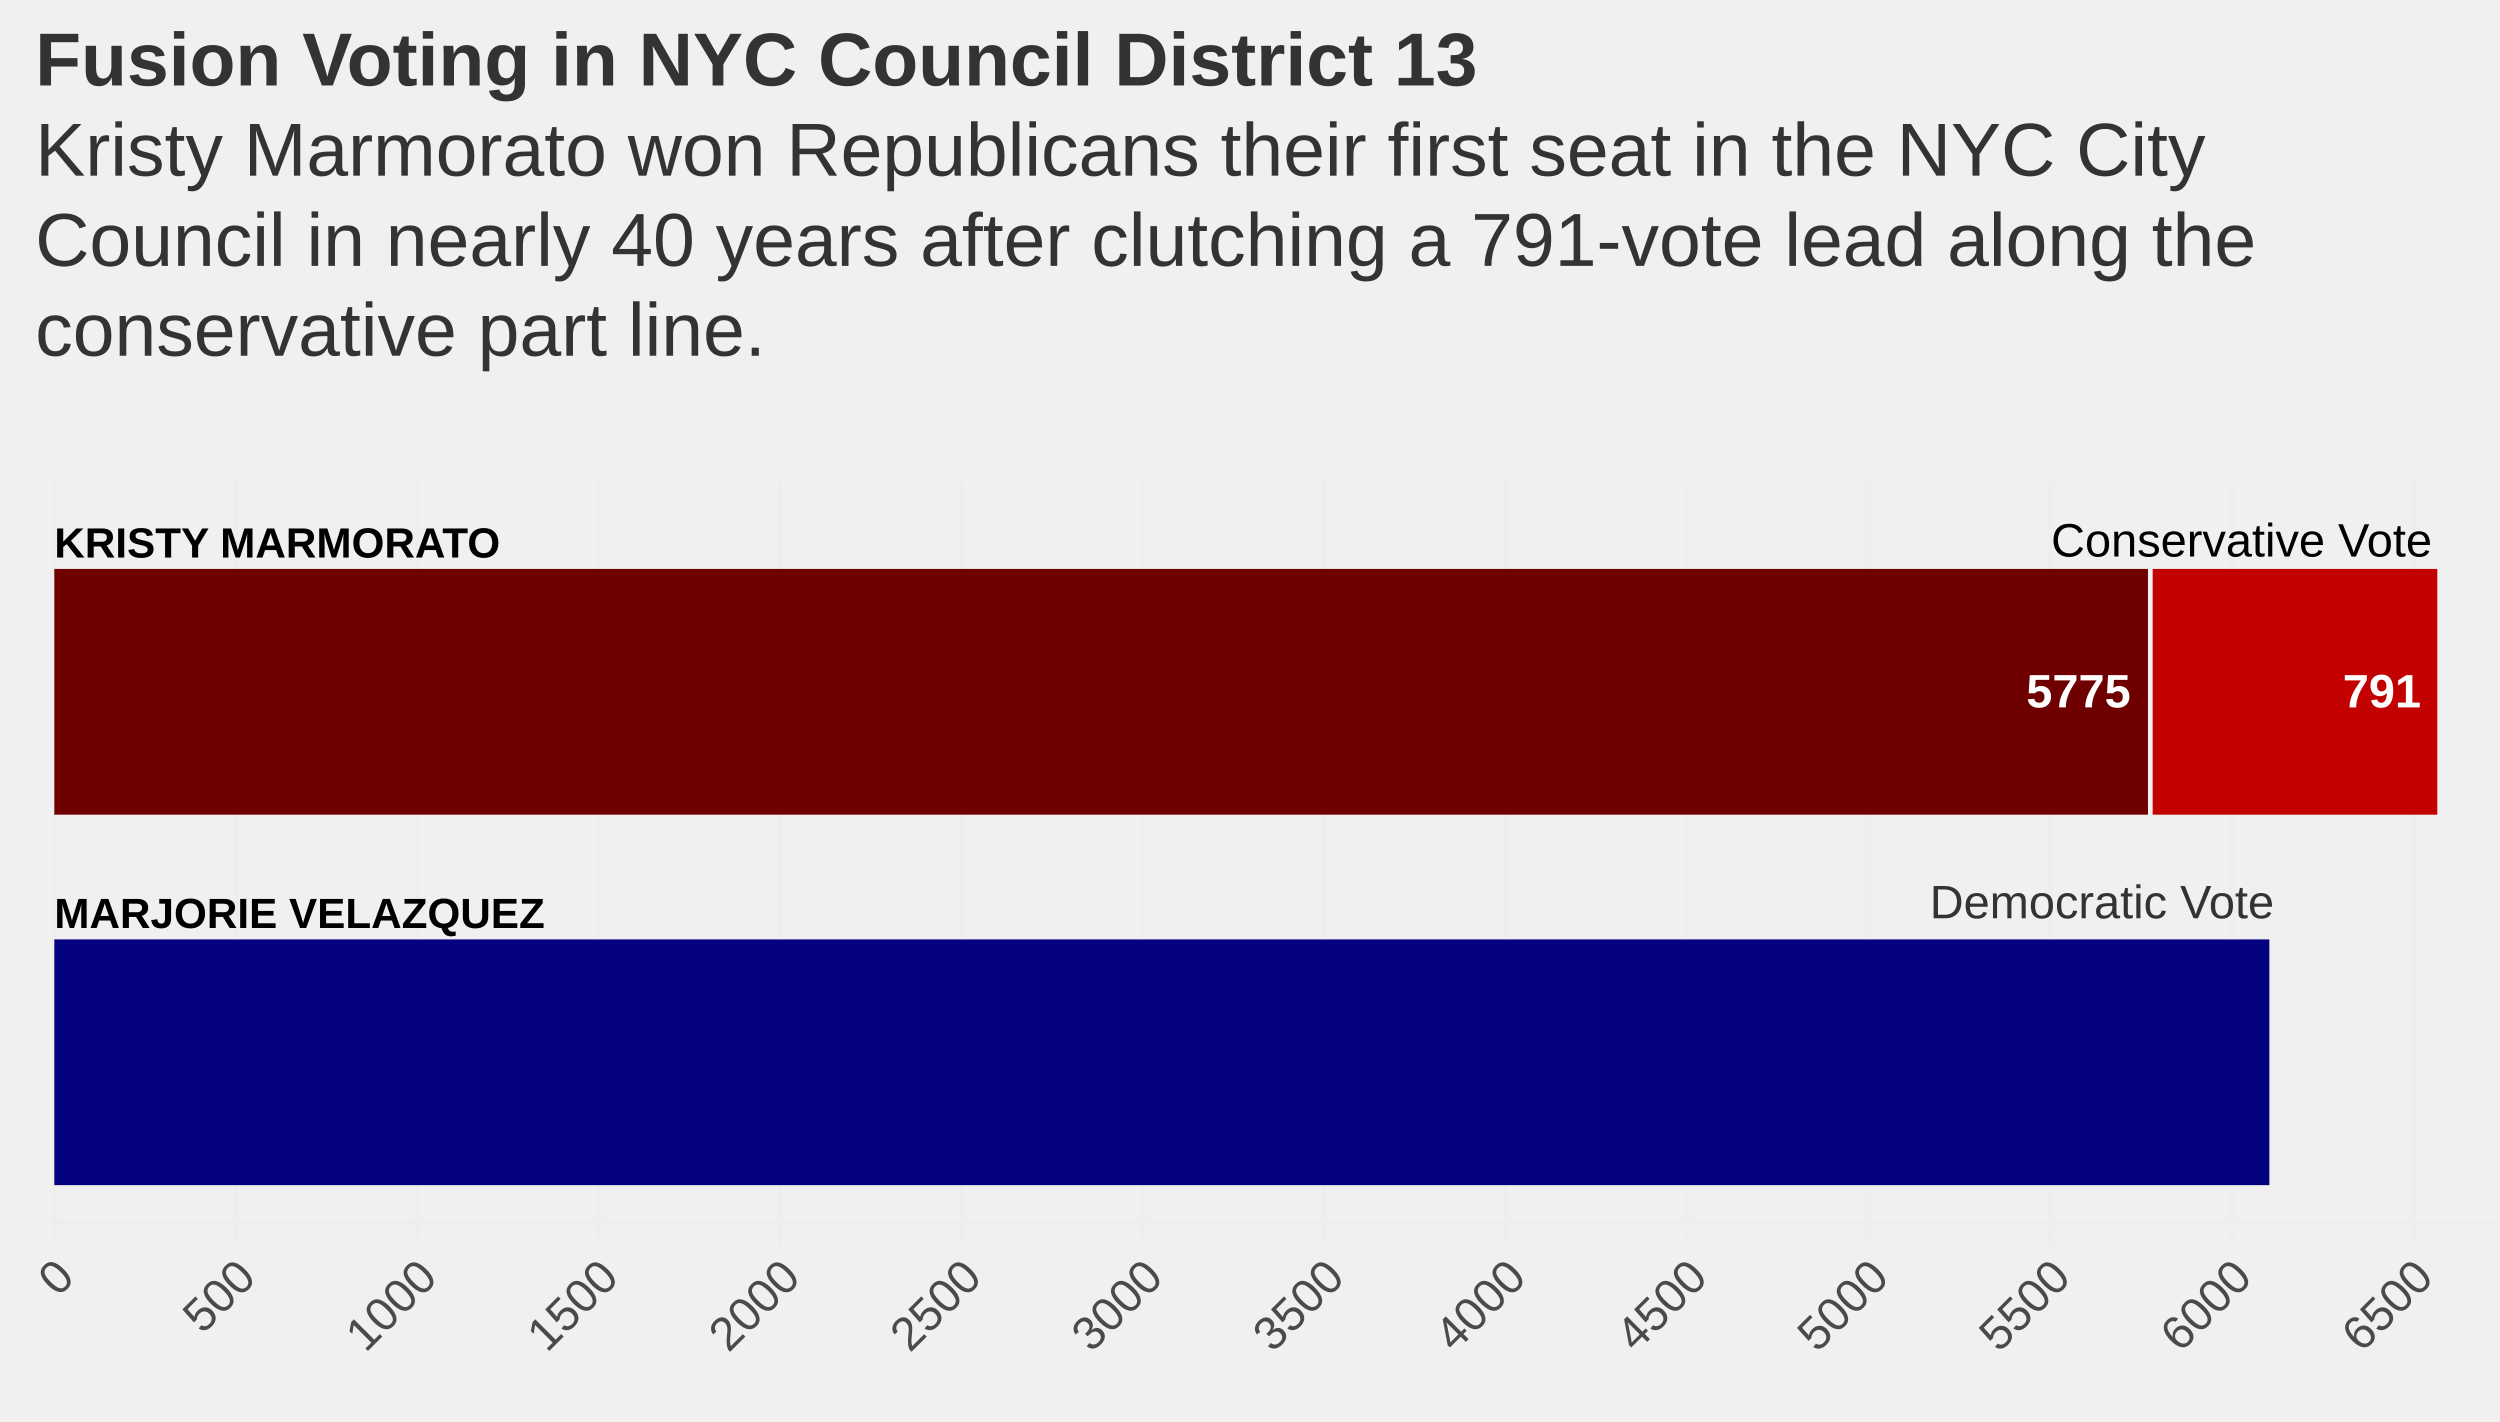
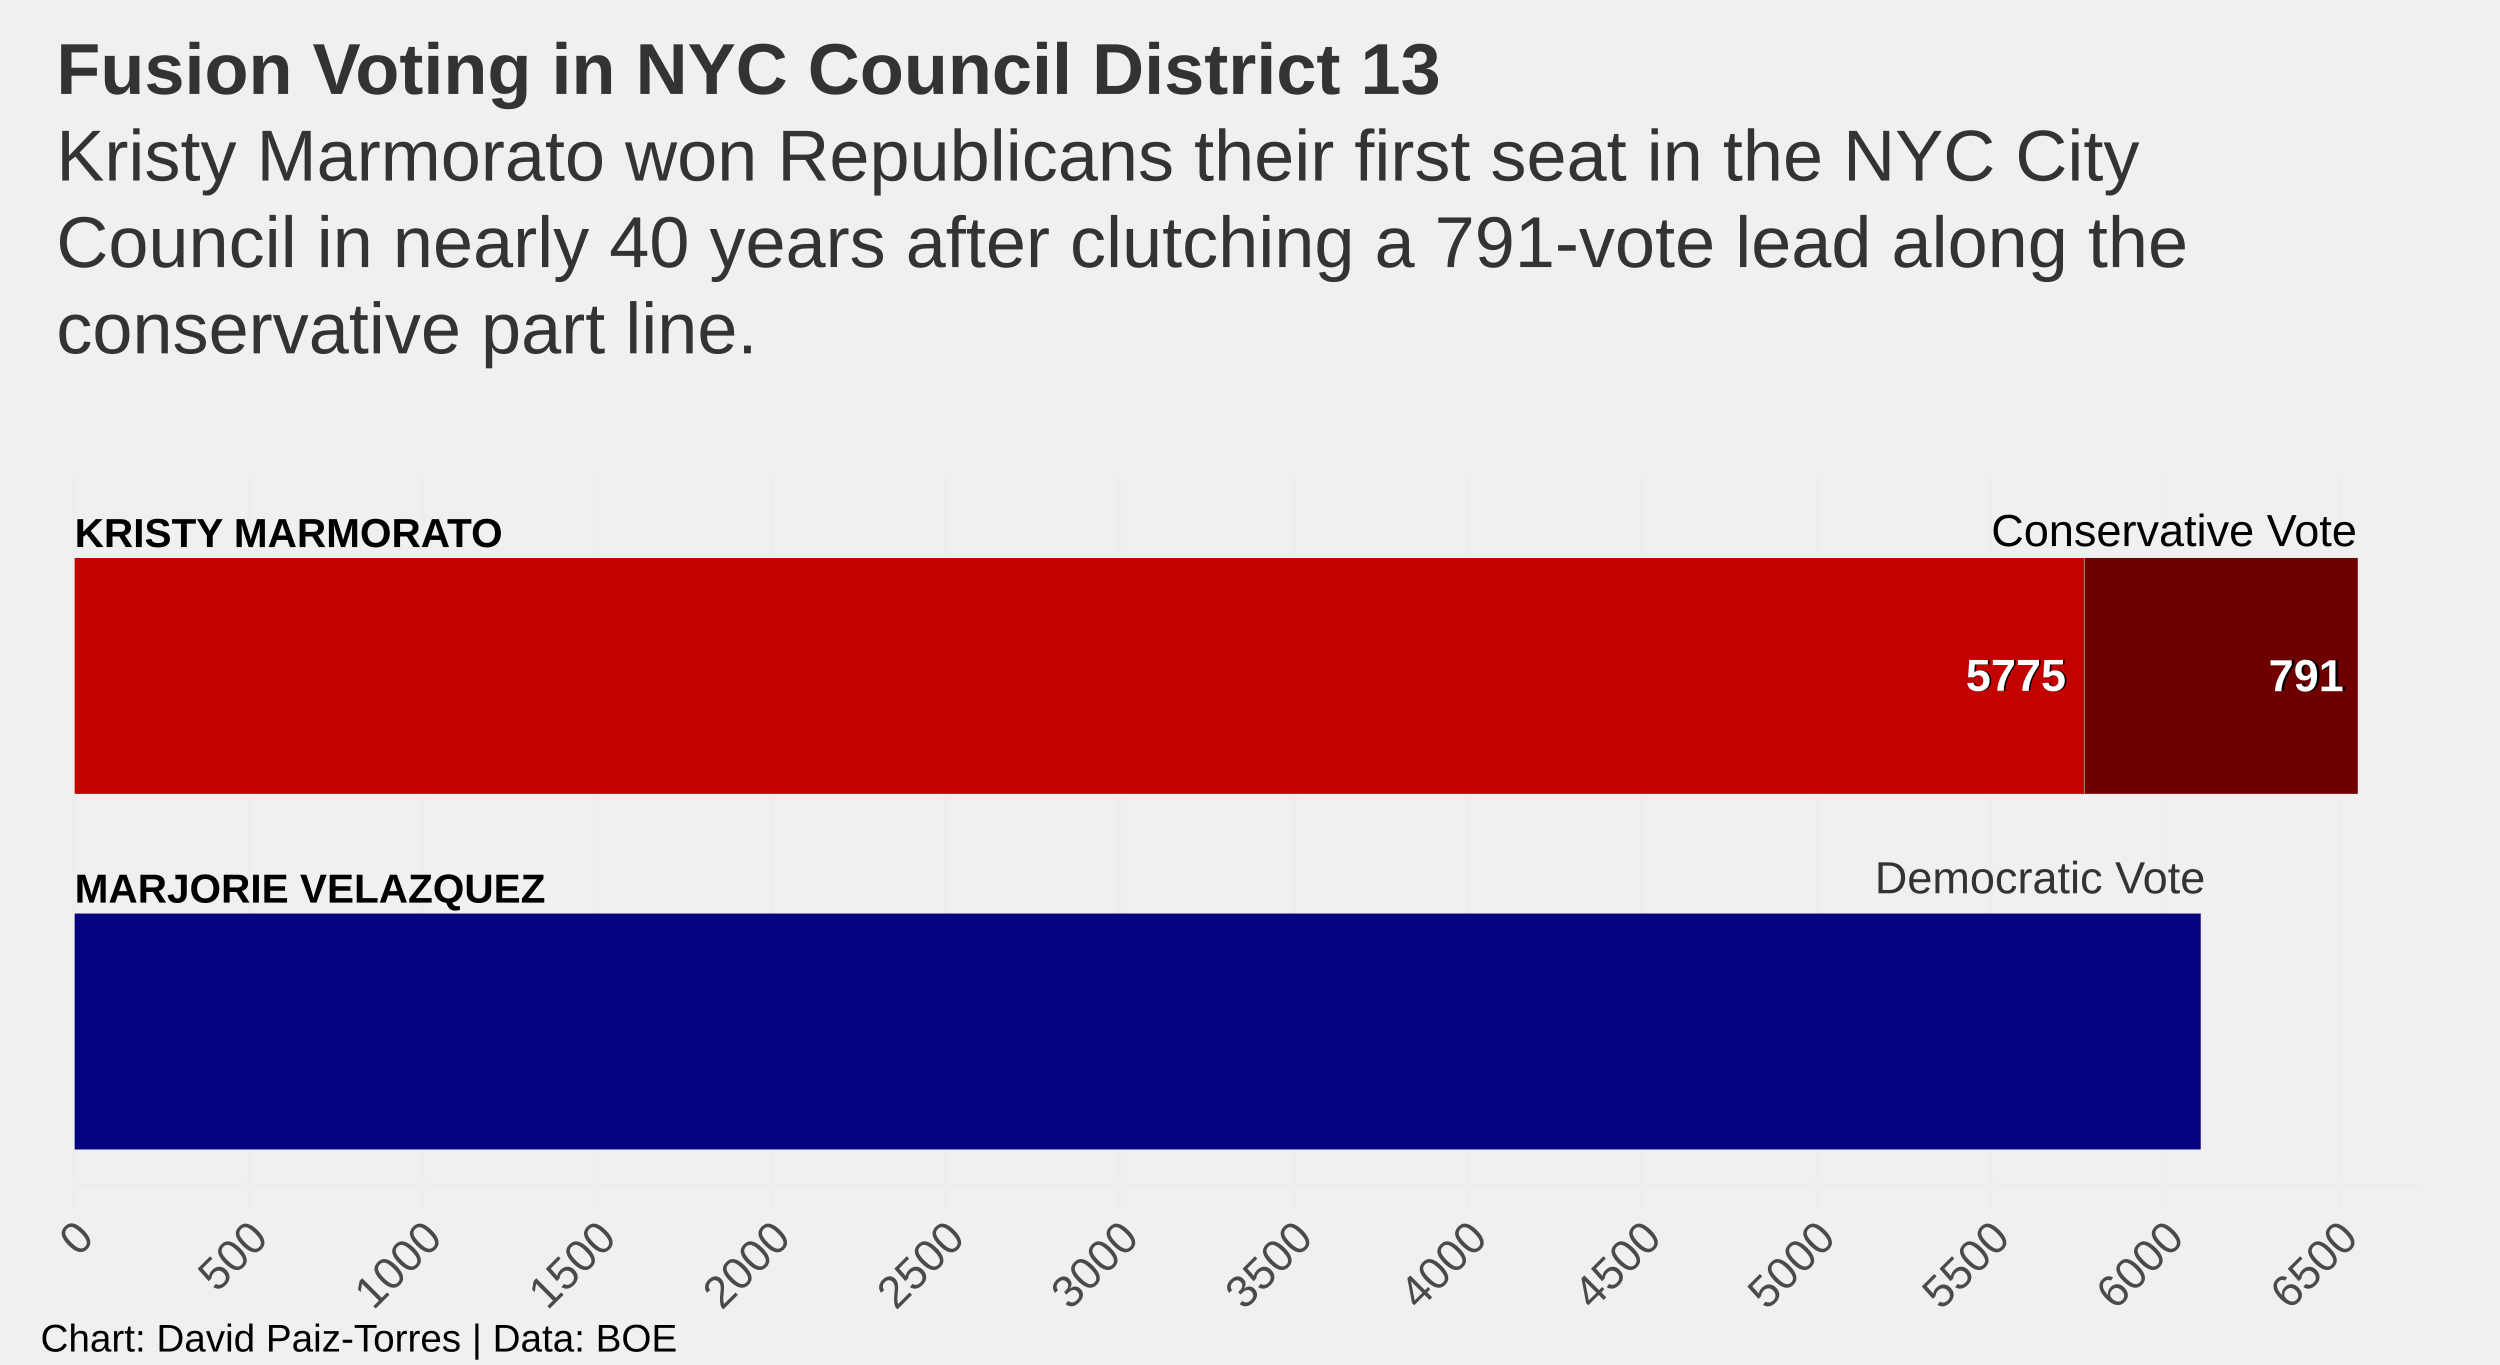
- <svg xmlns="http://www.w3.org/2000/svg" id="fl-layout-svg-screenshot-container" version="1.1" viewBox="0 0 745.7 424">
+ <svg xmlns="http://www.w3.org/2000/svg" id="fl-legend-discrete-color-0-svg-screenshot-container" version="1.1" viewBox="0 0 776.9 423.9">
  <defs>
    <style>
-       .cls-1, .cls-2, .cls-3, .cls-4, .cls-5, .cls-6, .cls-7 {
+       .cls-1, .cls-2, .cls-3, .cls-4, .cls-5, .cls-6 {
        fill: none;
      }

-       .cls-1, .cls-7 {
+       .cls-1, .cls-6 {
        stroke: #eee;
        stroke-width: 1.5px;
      }

      .cls-2 {
        stroke: #c30101;
      }

-       .cls-2, .cls-8, .cls-9, .cls-5, .cls-10, .cls-11, .cls-12, .cls-6, .cls-13, .cls-14, .cls-15 {
+       .cls-2, .cls-7, .cls-8, .cls-4, .cls-9, .cls-10, .cls-11, .cls-5, .cls-12, .cls-13, .cls-14, .cls-15, .cls-16 {
        isolation: isolate;
      }

-       .cls-2, .cls-8, .cls-9, .cls-5, .cls-10, .cls-6, .cls-13 {
+       .cls-2, .cls-7, .cls-8, .cls-4, .cls-9, .cls-5, .cls-14 {
        font-family: Arial-BoldMT, Arial;
        font-weight: 700;
      }

-       .cls-2, .cls-8, .cls-5, .cls-10, .cls-12, .cls-6, .cls-15, .cls-16 {
+       .cls-2, .cls-7, .cls-4, .cls-9, .cls-11, .cls-5, .cls-13, .cls-16 {
        font-size: 14px;
      }

-       .cls-2, .cls-5, .cls-6 {
+       .cls-2, .cls-4, .cls-5 {
        stroke-width: 4.2px;
      }

-       .cls-8 {
+       .cls-7 {
        fill: #fff;
      }

-       .cls-3 {
-         display: none;
-         stroke: red;
-       }
- 
-       .cls-9, .cls-11 {
+       .cls-8, .cls-10 {
        font-size: 22.4px;
      }

-       .cls-9, .cls-11, .cls-15 {
+       .cls-8, .cls-10, .cls-16 {
        fill: #333;
      }

      .cls-17 {
        clip-path: url(#clippath);
      }

-       .cls-4, .cls-18, .cls-19, .cls-20, .cls-21, .cls-22 {
+       .cls-3, .cls-18, .cls-19, .cls-20, .cls-21 {
        stroke-width: 0px;
      }

+       .cls-4 {
+         stroke: #04027e;
+       }
+ 
+       .cls-9, .cls-12, .cls-13, .cls-21, .cls-14 {
+         fill: #000;
+       }
+ 
+       .cls-10, .cls-11, .cls-12, .cls-13, .cls-16 {
+         font-family: ArialMT, Arial;
+       }
+ 
+       .cls-11 {
+         fill: #4a4a4a;
+       }
+ 
      .cls-5 {
-         stroke: #04027e;
-       }
- 
-       .cls-10, .cls-23, .cls-22, .cls-13, .cls-16 {
-         fill: #000;
-       }
- 
-       .cls-11, .cls-12, .cls-15, .cls-16 {
-         font-family: ArialMT, Arial;
-       }
- 
-       .cls-12 {
-         fill: #4a4a4a;
-       }
- 
-       .cls-6 {
        stroke: #6f0000;
      }

      .cls-18 {
        fill: #c30101;
      }

+       .cls-22 {
+         clip-path: url(#clippath-1);
+       }
+ 
+       .cls-23 {
+         clip-path: url(#clippath-4);
+       }
+ 
+       .cls-24 {
+         clip-path: url(#clippath-3);
+       }
+ 
+       .cls-25 {
+         clip-path: url(#clippath-2);
+       }
+ 
+       .cls-26 {
+         clip-path: url(#clippath-6);
+       }
+ 
+       .cls-27 {
+         clip-path: url(#clippath-5);
+       }
+ 
+       .cls-12 {
+         font-size: 12px;
+       }
+ 
      .cls-19 {
-         fill: #eee;
-       }
- 
-       .cls-19, .cls-22 {
+         fill: #04027e;
+       }
+ 
+       .cls-20 {
+         fill: #6f0000;
+       }
+ 
+       .cls-21 {
        fill-opacity: 0;
      }

-       .cls-24 {
-         clip-path: url(#clippath-1);
-       }
- 
-       .cls-25 {
-         clip-path: url(#clippath-4);
-       }
- 
-       .cls-26 {
-         clip-path: url(#clippath-3);
-       }
- 
-       .cls-27 {
-         clip-path: url(#clippath-2);
+       .cls-6 {
+         stroke-linecap: square;
+       }
+ 
+       .cls-14 {
+         font-size: 12.6px;
      }

      .cls-28 {
-         clip-path: url(#clippath-6);
-       }
- 
-       .cls-29 {
-         clip-path: url(#clippath-5);
-       }
- 
-       .cls-20 {
-         fill: #04027e;
-       }
- 
-       .cls-21 {
-         fill: #6f0000;
-       }
- 
-       .cls-23 {
-         font-family: MyriadPro-Regular, 'Myriad Pro';
-         font-size: 12px;
-       }
- 
-       .cls-7 {
-         stroke-linecap: square;
-       }
- 
-       .cls-13 {
-         font-size: 12.6px;
-       }
- 
-       .cls-30 {
        opacity: 0;
      }
    </style>
    <clipPath id="clippath">
-       <rect class="cls-4" x="14.7" y="142" width="760.8" height="224.1" />
+       <rect class="cls-3" x="21.7" y="145.7" width="760.8" height="224.1" />
    </clipPath>
    <clipPath id="clippath-1">
-       <rect class="cls-4" x="16.2" y="143.5" width="757.8" height="221.1" />
+       <rect class="cls-3" x="23.2" y="147.2" width="757.8" height="221.1" />
    </clipPath>
    <clipPath id="clippath-2">
-       <rect class="cls-4" x="16.2" y="143.5" width="757.8" height="221.1" />
+       <rect class="cls-3" x="23.2" y="147.2" width="757.8" height="221.1" />
    </clipPath>
    <clipPath id="clippath-3">
-       <rect class="cls-4" x="16.2" y="143.5" width="757.8" height="221.1" />
+       <rect class="cls-3" x="23.2" y="147.2" width="757.8" height="221.1" />
    </clipPath>
    <clipPath id="clippath-4">
-       <polyline class="cls-4" points="16.2 364.6 16.2 143.5 774 143.5 774 364.6" />
+       <polyline class="cls-3" points="23.2 368.3 23.2 147.2 781 147.2 781 368.3" />
    </clipPath>
    <clipPath id="clippath-5">
-       <polyline class="cls-4" points="16.2 364.6 16.2 143.5 774 143.5" />
+       <polyline class="cls-3" points="23.2 368.3 23.2 147.2 781 147.2" />
    </clipPath>
    <clipPath id="clippath-6">
-       <rect class="cls-4" x="16.2" y="143.5" width="720.5" height="221.1" />
+       <rect class="cls-3" x="23.2" y="147.2" width="720.5" height="221.1" />
    </clipPath>
  </defs>
-   <text />
  <g>
-     <path class="cls-4" d="M764,295.1c.8,8.7,3.6,17.2,7.3,25.2-2.1-20.8-3.5-41.6-3.5-62.5-2.8,12.2-5,24.8-3.8,37.3Z" />
-     <path class="cls-4" d="M16.2,140v224.6h729.7v-2.6c0-3.4,2.5-4.9,5.1-4.8.9-5.5,9.9-5.1,9.9,1v6.4h1.7c-.4-12-.8-24-.8-36.1s.4-2.2,1.1-3c-4.2-8.9-7.3-18.4-8.5-28.2-1.9-15.6,1.4-31.4,4.9-46.5,3.7-16.1,7.4-31.6,7.8-48.3.3-17.1-.6-34.2-.6-51.3s10-6.4,10,0c0,18.3,1.1,36.7.5,55-.5,15.3-3.9,29.8-7.4,44.6-.3,1.3-.6,2.5-.9,3.8,2.3-3.7,9.3-2.8,9.3,2.6,0,28.2,2.5,56.2,5.9,84,.6.8,1.2,1.6,1.8,2.4v-203.8H16.2v.2Z" />
-     <path class="cls-4" d="M774.3,351.7c.4,2.6.9,5.5,1.8,8.2-.7-4.9-1.3-9.8-2-14.7-.2-.3-.5-.7-.7-1,.2,2.5.5,5,.9,7.5Z" />
-     <path class="cls-4" d="M764,295.1c.8,8.7,3.6,17.2,7.3,25.2-2.1-20.8-3.5-41.6-3.5-62.5-2.8,12.2-5,24.8-3.8,37.3Z" />
-     <path class="cls-4" d="M774.3,351.7c.4,2.6.9,5.5,1.8,8.2-.7-4.9-1.3-9.8-2-14.7-.2-.3-.5-.7-.7-1,.2,2.5.5,5,.9,7.5Z" />
-     <path class="cls-4" d="M16.2,140v224.6h729.7v-2.6c0-3.4,2.5-4.9,5.1-4.8.9-5.5,9.9-5.1,9.9,1v6.4h1.7c-.4-12-.8-24-.8-36.1s.4-2.2,1.1-3c-4.2-8.9-7.3-18.4-8.5-28.2-1.9-15.6,1.4-31.4,4.9-46.5,3.7-16.1,7.4-31.6,7.8-48.3.3-17.1-.6-34.2-.6-51.3s10-6.4,10,0c0,18.3,1.1,36.7.5,55-.5,15.3-3.9,29.8-7.4,44.6-.3,1.3-.6,2.5-.9,3.8,2.3-3.7,9.3-2.8,9.3,2.6,0,28.2,2.5,56.2,5.9,84,.6.8,1.2,1.6,1.8,2.4v-203.8H16.2v.2Z" />
-     <polygon class="cls-19" points="16.2 140 16.2 140 16.2 140 16.2 140" />
+     <path class="cls-3" d="M23.2,143.7v224.6h729.7v-2.6c0-3.4,2.5-4.9,5.1-4.8.9-5.5,9.9-5.1,9.9,1v6.4h1.7c-.4-12-.8-24-.8-36.1s.4-2.2,1.1-3c-4.2-8.9-7.3-18.4-8.5-28.2-1.9-15.6,1.4-31.4,4.9-46.5,3.7-16.1,7.4-31.6,7.8-48.3.3-17.1-.6-34.2-.6-51.3s10-6.4,10,0c0,18.3,1.1,36.7.5,55-.5,15.3-3.9,29.8-7.4,44.6-.3,1.3-.6,2.5-.9,3.8,2.3-3.7,9.3-2.8,9.3,2.6,0,28.2,2.5,56.2,5.9,84,.6.8,1.2,1.6,1.8,2.4v-203.8H23.2v.2h0Z" />
+     <path class="cls-3" d="M23.2,143.7v224.6h729.7v-2.6c0-3.4,2.5-4.9,5.1-4.8.9-5.5,9.9-5.1,9.9,1v6.4h1.7c-.4-12-.8-24-.8-36.1s.4-2.2,1.1-3c-4.2-8.9-7.3-18.4-8.5-28.2-1.9-15.6,1.4-31.4,4.9-46.5,3.7-16.1,7.4-31.6,7.8-48.3.3-17.1-.6-34.2-.6-51.3s10-6.4,10,0c0,18.3,1.1,36.7.5,55-.5,15.3-3.9,29.8-7.4,44.6-.3,1.3-.6,2.5-.9,3.8,2.3-3.7,9.3-2.8,9.3,2.6,0,28.2,2.5,56.2,5.9,84,.6.8,1.2,1.6,1.8,2.4v-203.8H23.2v.2h0Z" />
    <g>
      <g>
-         <rect class="cls-3" x="16.2" y="140" width="769.3" height="224.6" />
        <g>
-           <path class="cls-4" d="M771.3,320.3c-2.1-20.8-3.5-41.6-3.5-62.5-2.8,12.2-5,24.8-3.8,37.3.8,8.7,3.6,17.2,7.3,25.2Z" />
-           <path class="cls-4" d="M774,252.7v-23.1c-1.3,7.2-3,14.3-4.7,21.4-.3,1.3-.6,2.5-.9,3.8,1.1-1.9,3.5-2.5,5.6-2.1h0Z" />
-           <path class="cls-4" d="M774,345.1c-.2-.3-.4-.6-.6-.9.2,1.8.3,3.5.6,5.3v-4.4Z" />
-           <path class="cls-4" d="M16.2,143.5v221.1h729.7v-2.6c0-3.4,2.5-4.9,5.1-4.8.9-5.5,9.9-5.1,9.9,1v6.4h1.7c-.4-12-.8-24-.8-36.1s.4-2.2,1.1-3c-4.2-8.9-7.3-18.4-8.5-28.2-1.9-15.6,1.4-31.4,4.9-46.5,3.7-16.1,7.4-31.6,7.8-48.3.3-17.1-.6-34.2-.6-51.3s4.8-5.8,7.8-4.1v-3.8H16.2v.2Z" />
-           <path class="cls-22" d="M774,252.7v-23.1c-1.3,7.2-3,14.3-4.7,21.4-.3,1.3-.6,2.5-.9,3.8,1.1-1.9,3.5-2.5,5.6-2.1h0Z" />
-           <path class="cls-22" d="M771.3,320.3c-2.1-20.8-3.5-41.6-3.5-62.5-2.8,12.2-5,24.8-3.8,37.3.8,8.7,3.6,17.2,7.3,25.2Z" />
-           <path class="cls-22" d="M774,345.1c-.2-.3-.4-.6-.6-.9.2,1.8.3,3.5.6,5.3v-4.4Z" />
-           <path class="cls-22" d="M8,136.7l8.2,6.8v221.1h729.7v-2.6c0-3.4,2.5-4.9,5.1-4.8.9-5.5,9.9-5.1,9.9,1v6.4h1.7c-.4-12-.8-24-.8-36.1s.4-2.2,1.1-3c-4.2-8.9-7.3-18.4-8.5-28.2-1.9-15.6,1.4-31.4,4.9-46.5,3.7-16.1,7.4-31.6,7.8-48.3.3-17.1-.6-34.2-.6-51.3s4.8-5.8,7.8-4.1l-8.2-10.4" />
+           <path class="cls-3" d="M23.2,147.2v221.1h729.7v-2.6c0-3.4,2.5-4.9,5.1-4.8.9-5.5,9.9-5.1,9.9,1v6.4h1.7c-.4-12-.8-24-.8-36.1s.4-2.2,1.1-3c-4.2-8.9-7.3-18.4-8.5-28.2-1.9-15.6,1.4-31.4,4.9-46.5,3.7-16.1,7.4-31.6,7.8-48.3.3-17.1-.6-34.2-.6-51.3s4.8-5.8,7.8-4.1v-3.8H23.2v.2h0Z" />
+           <path class="cls-21" d="M15,140.4l8.2,6.8v221.1h729.7v-2.6c0-3.4,2.5-4.9,5.1-4.8.9-5.5,9.9-5.1,9.9,1v6.4h1.7c-.4-12-.8-24-.8-36.1s.4-2.2,1.1-3c-4.2-8.9-7.3-18.4-8.5-28.2-1.9-15.6,1.4-31.4,4.9-46.5,3.7-16.1,7.4-31.6,7.8-48.3.3-17.1-.6-34.2-.6-51.3s4.8-5.8,7.8-4.1l-8.2-10.4" />
        </g>
        <g class="cls-17">
          <g>
-             <line class="cls-1" x1="16.2" y1="364.6" x2="16.2" y2="143.5" />
-             <line class="cls-1" x1="70.4" y1="364.6" x2="70.4" y2="143.5" />
-             <line class="cls-1" x1="124.5" y1="364.6" x2="124.5" y2="143.5" />
-             <line class="cls-1" x1="178.6" y1="364.6" x2="178.6" y2="143.5" />
-             <line class="cls-1" x1="232.7" y1="364.6" x2="232.7" y2="143.5" />
-             <line class="cls-1" x1="286.9" y1="364.6" x2="286.9" y2="143.5" />
-             <line class="cls-1" x1="341" y1="364.6" x2="341" y2="143.5" />
-             <line class="cls-1" x1="395.1" y1="364.6" x2="395.1" y2="143.5" />
-             <line class="cls-1" x1="449.3" y1="364.6" x2="449.3" y2="143.5" />
-             <line class="cls-1" x1="503.4" y1="364.6" x2="503.4" y2="143.5" />
-             <line class="cls-1" x1="557.5" y1="364.6" x2="557.5" y2="143.5" />
-             <line class="cls-1" x1="611.7" y1="364.6" x2="611.7" y2="143.5" />
-             <line class="cls-1" x1="665.8" y1="364.6" x2="665.8" y2="143.5" />
-             <line class="cls-1" x1="719.9" y1="364.6" x2="719.9" y2="143.5" />
+             <line class="cls-1" x1="23.2" y1="368.3" x2="23.2" y2="147.2" />
+             <line class="cls-1" x1="77.4" y1="368.3" x2="77.4" y2="147.2" />
+             <line class="cls-1" x1="131.5" y1="368.3" x2="131.5" y2="147.2" />
+             <line class="cls-1" x1="185.6" y1="368.3" x2="185.6" y2="147.2" />
+             <line class="cls-1" x1="239.7" y1="368.3" x2="239.7" y2="147.2" />
+             <line class="cls-1" x1="293.9" y1="368.3" x2="293.9" y2="147.2" />
+             <line class="cls-1" x1="348" y1="368.3" x2="348" y2="147.2" />
+             <line class="cls-1" x1="402.1" y1="368.3" x2="402.1" y2="147.2" />
+             <line class="cls-1" x1="456.3" y1="368.3" x2="456.3" y2="147.2" />
+             <line class="cls-1" x1="510.4" y1="368.3" x2="510.4" y2="147.2" />
+             <line class="cls-1" x1="564.5" y1="368.3" x2="564.5" y2="147.2" />
+             <line class="cls-1" x1="618.7" y1="368.3" x2="618.7" y2="147.2" />
+             <line class="cls-1" x1="672.8" y1="368.3" x2="672.8" y2="147.2" />
+             <line class="cls-1" x1="726.9" y1="368.3" x2="726.9" y2="147.2" />
          </g>
        </g>
        <g>
-           <path class="cls-7" d="M16.2,364.6c243.4.2,485.4.2,728.7,0" />
+           <path class="cls-6" d="M23.2,368.3c243.4.2,485.4.2,728.7,0" />
          <g>
            <g>
-               <line class="cls-1" x1="16.2" y1="364.6" x2="16.2" y2="371.6" />
-               <g class="cls-14">
-                 <g class="cls-14">
-                   <text class="cls-12" transform="translate(17.3 387.1) rotate(-45)">
+               <line class="cls-1" x1="23.2" y1="368.3" x2="23.2" y2="375.3" />
+               <g class="cls-15">
+                 <g class="cls-15">
+                   <g class="cls-15">
+                     <g class="cls-15">
+                       <text class="cls-11" transform="translate(24.3 390.8) rotate(-45)">
+                         <tspan x="0" y="0">0</tspan>
+                       </text>
+                     </g>
+                   </g>
+                 </g>
+               </g>
+             </g>
+             <g>
+               <line class="cls-1" x1="672.8" y1="368.3" x2="672.8" y2="375.3" />
+               <g class="cls-15">
+                 <g class="cls-15">
+                   <g class="cls-15">
+                     <g class="cls-15">
+                       <text class="cls-11" transform="translate(657.3 407.4) rotate(-45)">
+                         <tspan x="0" y="0">6000</tspan>
+                       </text>
+                     </g>
+                   </g>
+                 </g>
+               </g>
+             </g>
+             <g>
+               <line class="cls-1" x1="564.5" y1="368.3" x2="564.5" y2="375.3" />
+               <g class="cls-15">
+                 <g class="cls-15">
+                   <g class="cls-15">
+                     <g class="cls-15">
+                       <text class="cls-11" transform="translate(549 407.4) rotate(-45)">
+                         <tspan x="0" y="0">5000</tspan>
+                       </text>
+                     </g>
+                   </g>
+                 </g>
+               </g>
+             </g>
+             <g>
+               <line class="cls-1" x1="456.3" y1="368.3" x2="456.3" y2="375.3" />
+               <g class="cls-15">
+                 <g class="cls-15">
+                   <g class="cls-15">
+                     <g class="cls-15">
+                       <text class="cls-11" transform="translate(440.8 407.4) rotate(-45)">
+                         <tspan x="0" y="0">4000</tspan>
+                       </text>
+                     </g>
+                   </g>
+                 </g>
+               </g>
+             </g>
+             <g>
+               <line class="cls-1" x1="348" y1="368.3" x2="348" y2="375.3" />
+               <g class="cls-15">
+                 <g class="cls-15">
+                   <g class="cls-15">
+                     <g class="cls-15">
+                       <text class="cls-11" transform="translate(332.5 407.4) rotate(-45)">
+                         <tspan x="0" y="0">3000</tspan>
+                       </text>
+                     </g>
+                   </g>
+                 </g>
+               </g>
+             </g>
+             <g>
+               <line class="cls-1" x1="239.7" y1="368.3" x2="239.7" y2="375.3" />
+               <g class="cls-15">
+                 <g class="cls-15">
+                   <g class="cls-15">
+                     <g class="cls-15">
+                       <text class="cls-11" transform="translate(224.3 407.4) rotate(-45)">
+                         <tspan x="0" y="0">2000</tspan>
+                       </text>
+                     </g>
+                   </g>
+                 </g>
+               </g>
+             </g>
+             <g>
+               <line class="cls-1" x1="131.5" y1="368.3" x2="131.5" y2="375.3" />
+               <g class="cls-15">
+                 <g class="cls-15">
+                   <g class="cls-15">
+                     <g class="cls-15">
+                       <text class="cls-11" transform="translate(116 407.4) rotate(-45)">
+                         <tspan x="0" y="0">1000</tspan>
+                       </text>
+                     </g>
+                   </g>
+                 </g>
+               </g>
+             </g>
+             <g>
+               <line class="cls-1" x1="77.4" y1="368.3" x2="77.4" y2="375.3" />
+               <g class="cls-15">
+                 <g class="cls-15">
+                   <g class="cls-15">
+                     <g class="cls-15">
+                       <text class="cls-11" transform="translate(67.4 401.9) rotate(-45)">
+                         <tspan x="0" y="0">500</tspan>
+                       </text>
+                     </g>
+                   </g>
+                 </g>
+               </g>
+             </g>
+             <g>
+               <line class="cls-1" x1="726.9" y1="368.3" x2="726.9" y2="375.3" />
+               <g class="cls-15">
+                 <g class="cls-15">
+                   <g class="cls-15">
+                     <g class="cls-15">
+                       <text class="cls-11" transform="translate(711.4 407.4) rotate(-45)">
+                         <tspan x="0" y="0">6500</tspan>
+                       </text>
+                     </g>
+                   </g>
+                 </g>
+               </g>
+             </g>
+             <g>
+               <line class="cls-1" x1="618.7" y1="368.3" x2="618.7" y2="375.3" />
+               <g class="cls-15">
+                 <g class="cls-15">
+                   <g class="cls-15">
+                     <g class="cls-15">
+                       <text class="cls-11" transform="translate(603.2 407.4) rotate(-45)">
+                         <tspan x="0" y="0">5500</tspan>
+                       </text>
+                     </g>
+                   </g>
+                 </g>
+               </g>
+             </g>
+             <g>
+               <line class="cls-1" x1="510.4" y1="368.3" x2="510.4" y2="375.3" />
+               <g class="cls-15">
+                 <g class="cls-15">
+                   <g class="cls-15">
+                     <g class="cls-15">
+                       <text class="cls-11" transform="translate(494.9 407.4) rotate(-45)">
+                         <tspan x="0" y="0">4500</tspan>
+                       </text>
+                     </g>
+                   </g>
+                 </g>
+               </g>
+             </g>
+             <g>
+               <line class="cls-1" x1="402.1" y1="368.3" x2="402.1" y2="375.3" />
+               <g class="cls-15">
+                 <g class="cls-15">
+                   <g class="cls-15">
+                     <g class="cls-15">
+                       <text class="cls-11" transform="translate(386.6 407.4) rotate(-45)">
+                         <tspan x="0" y="0">3500</tspan>
+                       </text>
+                     </g>
+                   </g>
+                 </g>
+               </g>
+             </g>
+             <g>
+               <line class="cls-1" x1="293.9" y1="368.3" x2="293.9" y2="375.3" />
+               <g class="cls-15">
+                 <g class="cls-15">
+                   <g class="cls-15">
+                     <g class="cls-15">
+                       <text class="cls-11" transform="translate(278.4 407.4) rotate(-45)">
+                         <tspan x="0" y="0">2500</tspan>
+                       </text>
+                     </g>
+                   </g>
+                 </g>
+               </g>
+             </g>
+             <g>
+               <line class="cls-1" x1="185.6" y1="368.3" x2="185.6" y2="375.3" />
+               <g class="cls-15">
+                 <g class="cls-15">
+                   <g class="cls-15">
+                     <g class="cls-15">
+                       <text class="cls-11" transform="translate(170.1 407.4) rotate(-45)">
+                         <tspan x="0" y="0">1500</tspan>
+                       </text>
+                     </g>
+                   </g>
+                 </g>
+               </g>
+             </g>
+           </g>
+         </g>
+       </g>
+       <g class="cls-22">
+         <g class="cls-15">
+           <g class="cls-15">
+             <g class="cls-15">
+               <text class="cls-14" transform="translate(23.2 280.5)">
+                 <tspan x="0" y="0">MARJORIE VELAZQUEZ</tspan>
+               </text>
+             </g>
+           </g>
+         </g>
+       </g>
+       <g class="cls-25">
+         <g class="cls-15">
+           <g class="cls-15">
+             <g class="cls-15">
+               <text class="cls-14" transform="translate(23.2 170)">
+                 <tspan x="0" y="0">KRISTY MARMORATO</tspan>
+               </text>
+             </g>
+           </g>
+         </g>
+       </g>
+     </g>
+   </g>
+   <g id="data-points">
+     <g class="cls-24">
+       <path id="point-0-0" class="cls-19" d="M23.2,283.9h660.7v73.3H23.2v-73.3Z" />
+     </g>
+     <g class="cls-23">
+       <path id="point-1-1" class="cls-18" d="M23.2,173.4h624.5v73.3H23.2v-73.3Z" />
+     </g>
+     <path id="point-2-1" class="cls-20" d="M647.8,173.4h84.9v73.3h-84.9v-73.3Z" />
+   </g>
+   <g id="data-point-labels">
+     <g class="cls-27">
+       <g>
+         <g pointer-events="none">
+           <g class="cls-15">
+             <g class="cls-15">
+               <g class="cls-15">
+                 <g class="cls-15">
+                   <text class="cls-9" transform="translate(647.3 325.2)">
+                     <tspan x="0" y="0">6103</tspan>
+                   </text>
+                 </g>
+               </g>
+             </g>
+             <g class="cls-15">
+               <g class="cls-15">
+                 <g class="cls-15">
+                   <text class="cls-4" transform="translate(647.3 325.2)">
+                     <tspan x="0" y="0">6103</tspan>
+                   </text>
+                 </g>
+               </g>
+             </g>
+           </g>
+           <g class="cls-15">
+             <g class="cls-15">
+               <g class="cls-15">
+                 <g class="cls-15">
+                   <text class="cls-7" transform="translate(647.3 325.2)">
+                     <tspan x="0" y="0">6103</tspan>
+                   </text>
+                 </g>
+               </g>
+             </g>
+           </g>
+         </g>
+         <g class="cls-28" pointer-events="none">
+           <g class="cls-15">
+             <g class="cls-15">
+               <g class="cls-15">
+                 <g class="cls-15">
+                   <text class="cls-9" transform="translate(10.2 214.7)">
                    <tspan x="0" y="0">0</tspan>
                  </text>
                </g>
              </g>
            </g>
-             <g>
-               <line class="cls-1" x1="665.8" y1="364.6" x2="665.8" y2="371.6" />
-               <g class="cls-14">
-                 <g class="cls-14">
-                   <text class="cls-12" transform="translate(650.3 403.7) rotate(-45)">
-                     <tspan x="0" y="0">6000</tspan>
-                   </text>
-                 </g>
-               </g>
-             </g>
-             <g>
-               <line class="cls-1" x1="557.5" y1="364.6" x2="557.5" y2="371.6" />
-               <g class="cls-14">
-                 <g class="cls-14">
-                   <text class="cls-12" transform="translate(542 403.7) rotate(-45)">
-                     <tspan x="0" y="0">5000</tspan>
-                   </text>
-                 </g>
-               </g>
-             </g>
-             <g>
-               <line class="cls-1" x1="449.3" y1="364.6" x2="449.3" y2="371.6" />
-               <g class="cls-14">
-                 <g class="cls-14">
-                   <text class="cls-12" transform="translate(433.8 403.7) rotate(-45)">
-                     <tspan x="0" y="0">4000</tspan>
-                   </text>
-                 </g>
-               </g>
-             </g>
-             <g>
-               <line class="cls-1" x1="341" y1="364.6" x2="341" y2="371.6" />
-               <g class="cls-14">
-                 <g class="cls-14">
-                   <text class="cls-12" transform="translate(325.5 403.7) rotate(-45)">
-                     <tspan x="0" y="0">3000</tspan>
-                   </text>
-                 </g>
-               </g>
-             </g>
-             <g>
-               <line class="cls-1" x1="232.7" y1="364.6" x2="232.7" y2="371.6" />
-               <g class="cls-14">
-                 <g class="cls-14">
-                   <text class="cls-12" transform="translate(217.3 403.7) rotate(-45)">
-                     <tspan x="0" y="0">2000</tspan>
-                   </text>
-                 </g>
-               </g>
-             </g>
-             <g>
-               <line class="cls-1" x1="124.5" y1="364.6" x2="124.5" y2="371.6" />
-               <g class="cls-14">
-                 <g class="cls-14">
-                   <text class="cls-12" transform="translate(109 403.7) rotate(-45)">
-                     <tspan x="0" y="0">1000</tspan>
-                   </text>
-                 </g>
-               </g>
-             </g>
-             <g>
-               <line class="cls-1" x1="70.4" y1="364.6" x2="70.4" y2="371.6" />
-               <g class="cls-14">
-                 <g class="cls-14">
-                   <text class="cls-12" transform="translate(60.4 398.2) rotate(-45)">
-                     <tspan x="0" y="0">500</tspan>
-                   </text>
-                 </g>
-               </g>
-             </g>
-             <g>
-               <line class="cls-1" x1="719.9" y1="364.6" x2="719.9" y2="371.6" />
-               <g class="cls-14">
-                 <g class="cls-14">
-                   <text class="cls-12" transform="translate(704.4 403.7) rotate(-45)">
-                     <tspan x="0" y="0">6500</tspan>
-                   </text>
-                 </g>
-               </g>
-             </g>
-             <g>
-               <line class="cls-1" x1="611.7" y1="364.6" x2="611.7" y2="371.6" />
-               <g class="cls-14">
-                 <g class="cls-14">
-                   <text class="cls-12" transform="translate(596.2 403.7) rotate(-45)">
-                     <tspan x="0" y="0">5500</tspan>
-                   </text>
-                 </g>
-               </g>
-             </g>
-             <g>
-               <line class="cls-1" x1="503.4" y1="364.6" x2="503.4" y2="371.6" />
-               <g class="cls-14">
-                 <g class="cls-14">
-                   <text class="cls-12" transform="translate(487.9 403.7) rotate(-45)">
-                     <tspan x="0" y="0">4500</tspan>
-                   </text>
-                 </g>
-               </g>
-             </g>
-             <g>
-               <line class="cls-1" x1="395.1" y1="364.6" x2="395.1" y2="371.6" />
-               <g class="cls-14">
-                 <g class="cls-14">
-                   <text class="cls-12" transform="translate(379.6 403.7) rotate(-45)">
-                     <tspan x="0" y="0">3500</tspan>
-                   </text>
-                 </g>
-               </g>
-             </g>
-             <g>
-               <line class="cls-1" x1="286.9" y1="364.6" x2="286.9" y2="371.6" />
-               <g class="cls-14">
-                 <g class="cls-14">
-                   <text class="cls-12" transform="translate(271.4 403.7) rotate(-45)">
-                     <tspan x="0" y="0">2500</tspan>
-                   </text>
-                 </g>
-               </g>
-             </g>
-             <g>
-               <line class="cls-1" x1="178.6" y1="364.6" x2="178.6" y2="371.6" />
-               <g class="cls-14">
-                 <g class="cls-14">
-                   <text class="cls-12" transform="translate(163.1 403.7) rotate(-45)">
-                     <tspan x="0" y="0">1500</tspan>
-                   </text>
-                 </g>
-               </g>
-             </g>
-           </g>
-         </g>
-       </g>
-       <g class="cls-24">
-         <g class="cls-14">
-           <text class="cls-13" transform="translate(16.2 276.8)">
-             <tspan x="0" y="0">MARJORIE VELAZQUEZ</tspan>
-           </text>
-         </g>
-       </g>
-       <g class="cls-27">
-         <g class="cls-14">
-           <text class="cls-13" transform="translate(16.2 166.3)">
-             <tspan x="0" y="0">KRISTY MARMORATO</tspan>
-           </text>
-         </g>
-       </g>
-     </g>
-   </g>
-   <g id="data-points">
+             <g class="cls-15">
+               <g class="cls-15">
+                 <g class="cls-15">
+                   <text class="cls-4" transform="translate(10.2 214.7)">
+                     <tspan x="0" y="0">0</tspan>
+                   </text>
+                 </g>
+               </g>
+             </g>
+           </g>
+           <g class="cls-15">
+             <g class="cls-15">
+               <g class="cls-15">
+                 <g class="cls-15">
+                   <text class="cls-7" transform="translate(10.2 214.7)">
+                     <tspan x="0" y="0">0</tspan>
+                   </text>
+                 </g>
+               </g>
+             </g>
+           </g>
+         </g>
+       </g>
+     </g>
+     <g>
+       <g class="cls-28" pointer-events="none">
+         <g class="cls-15">
+           <g class="cls-15">
+             <g class="cls-15">
+               <g class="cls-15">
+                 <text class="cls-9" transform="translate(670.9 325.2)">
+                   <tspan x="0" y="0">0</tspan>
+                 </text>
+               </g>
+             </g>
+           </g>
+           <g class="cls-15">
+             <g class="cls-15">
+               <g class="cls-15">
+                 <text class="cls-5" transform="translate(670.9 325.2)">
+                   <tspan x="0" y="0">0</tspan>
+                 </text>
+               </g>
+             </g>
+           </g>
+         </g>
+         <g class="cls-15">
+           <g class="cls-15">
+             <g class="cls-15">
+               <g class="cls-15">
+                 <text class="cls-7" transform="translate(670.9 325.2)">
+                   <tspan x="0" y="0">0</tspan>
+                 </text>
+               </g>
+             </g>
+           </g>
+         </g>
+       </g>
+       <g pointer-events="none">
+         <g class="cls-15">
+           <g class="cls-15">
+             <g class="cls-15">
+               <g class="cls-15">
+                 <text class="cls-9" transform="translate(611.4 214.7)">
+                   <tspan x="0" y="0">5775</tspan>
+                 </text>
+               </g>
+             </g>
+           </g>
+         </g>
+         <g class="cls-15">
+           <g class="cls-15">
+             <g class="cls-15">
+               <g class="cls-15">
+                 <text class="cls-7" transform="translate(610.9 214.7)">
+                   <tspan x="0" y="0">5775</tspan>
+                 </text>
+               </g>
+             </g>
+           </g>
+         </g>
+       </g>
+     </g>
    <g class="cls-26">
      <g>
-         <path id="point-0-0" class="cls-20" d="M16.2,280.2h660.7v73.3H16.2v-73.3Z" />
-         <path id="point-0-1" class="cls-20" d="M16.2,169.7h0v73.3h0v-73.3Z" />
-       </g>
-     </g>
-     <g class="cls-25">
-       <g>
-         <path id="point-1-0" class="cls-21" d="M676.9,280.2h0v73.3h0v-73.3Z" />
-         <path id="point-1-1" class="cls-21" d="M16.2,169.7h624.5v73.3H16.2v-73.3Z" />
-       </g>
-     </g>
-     <g>
-       <path id="point-2-0" class="cls-18" d="M676.9,280.2h0v73.3h0v-73.3Z" />
-       <path id="point-2-1" class="cls-18" d="M642.1,169.7h84.9v73.3h-84.9v-73.3Z" />
-     </g>
-   </g>
-   <g id="data-point-labels">
-     <g class="cls-29">
-       <g>
+         <g class="cls-28" pointer-events="none">
+           <g class="cls-15">
+             <g class="cls-15">
+               <g class="cls-15">
+                 <g class="cls-15">
+                   <text class="cls-9" transform="translate(670.9 325.2)">
+                     <tspan x="0" y="0">0</tspan>
+                   </text>
+                 </g>
+               </g>
+             </g>
+             <g class="cls-15">
+               <g class="cls-15">
+                 <g class="cls-15">
+                   <text class="cls-2" transform="translate(670.9 325.2)">
+                     <tspan x="0" y="0">0</tspan>
+                   </text>
+                 </g>
+               </g>
+             </g>
+           </g>
+           <g class="cls-15">
+             <g class="cls-15">
+               <g class="cls-15">
+                 <g class="cls-15">
+                   <text class="cls-7" transform="translate(670.9 325.2)">
+                     <tspan x="0" y="0">0</tspan>
+                   </text>
+                 </g>
+               </g>
+             </g>
+           </g>
+         </g>
        <g pointer-events="none">
-           <g class="cls-14">
-             <g class="cls-14">
-               <text class="cls-10" transform="translate(640.3 321.5)">
-                 <tspan x="0" y="0">6103</tspan>
-               </text>
-             </g>
-             <g class="cls-14">
-               <text class="cls-5" transform="translate(640.3 321.5)">
-                 <tspan x="0" y="0">6103</tspan>
-               </text>
-             </g>
-           </g>
-           <g class="cls-14">
-             <g class="cls-14">
-               <text class="cls-8" transform="translate(640.3 321.5)">
-                 <tspan x="0" y="0">6103</tspan>
-               </text>
-             </g>
-           </g>
-         </g>
-         <g class="cls-30" pointer-events="none">
-           <g class="cls-14">
-             <g class="cls-14">
-               <text class="cls-10" transform="translate(3.2 211)">
-                 <tspan x="0" y="0">0</tspan>
-               </text>
-             </g>
-             <g class="cls-14">
-               <text class="cls-5" transform="translate(3.2 211)">
-                 <tspan x="0" y="0">0</tspan>
-               </text>
-             </g>
-           </g>
-           <g class="cls-14">
-             <g class="cls-14">
-               <text class="cls-8" transform="translate(3.2 211)">
-                 <tspan x="0" y="0">0</tspan>
-               </text>
-             </g>
-           </g>
-         </g>
-       </g>
-     </g>
-     <g>
-       <g class="cls-30" pointer-events="none">
-         <g class="cls-14">
-           <g class="cls-14">
-             <text class="cls-10" transform="translate(663.9 321.5)">
-               <tspan x="0" y="0">0</tspan>
+           <g class="cls-15">
+             <g class="cls-15">
+               <g class="cls-15">
+                 <g class="cls-15">
+                   <text class="cls-9" transform="translate(705.8 214.7)">
+                     <tspan x="0" y="0">791</tspan>
+                   </text>
+                 </g>
+               </g>
+             </g>
+           </g>
+           <g class="cls-15">
+             <g class="cls-15">
+               <g class="cls-15">
+                 <g class="cls-15">
+                   <text class="cls-7" transform="translate(705 214.8)">
+                     <tspan x="0" y="0">791</tspan>
+                   </text>
+                 </g>
+               </g>
+             </g>
+           </g>
+         </g>
+       </g>
+     </g>
+   </g>
+   <g class="cls-15">
+     <g class="cls-15">
+       <g class="cls-15">
+         <g class="cls-15">
+           <text class="cls-8" transform="translate(17.5 29.2)">
+             <tspan x="0" y="0">Fusion Voting in NYC Council District 13</tspan>
+           </text>
+         </g>
+       </g>
+     </g>
+   </g>
+   <g class="cls-15">
+     <g class="cls-15">
+       <g class="cls-15">
+         <g class="cls-15">
+           <text class="cls-10" transform="translate(17.5 56.1)">
+             <tspan x="0" y="0">Kristy Marmorato won Republicans their first seat in the NYC City</tspan>
+           </text>
+         </g>
+       </g>
+     </g>
+     <g class="cls-15">
+       <g class="cls-15">
+         <g class="cls-15">
+           <text class="cls-10" transform="translate(17.5 83)">
+             <tspan x="0" y="0">Council in nearly 40 years after clutching a 791-vote lead along the</tspan>
+           </text>
+         </g>
+       </g>
+     </g>
+     <g class="cls-15">
+       <g class="cls-15">
+         <g class="cls-15">
+           <text class="cls-10" transform="translate(17.5 109.8)">
+             <tspan x="0" y="0">conservative part line.</tspan>
+           </text>
+         </g>
+       </g>
+     </g>
+   </g>
+   <g class="cls-15">
+     <g class="cls-15">
+       <g class="cls-15">
+         <g class="cls-15">
+           <g class="cls-15">
+             <text class="cls-16" transform="translate(582.6 277.6)">
+               <tspan x="0" y="0">Democratic Vote</tspan>
            </text>
          </g>
-           <g class="cls-14">
-             <text class="cls-6" transform="translate(663.9 321.5)">
-               <tspan x="0" y="0">0</tspan>
-             </text>
-           </g>
-         </g>
-         <g class="cls-14">
-           <g class="cls-14">
-             <text class="cls-8" transform="translate(663.9 321.5)">
-               <tspan x="0" y="0">0</tspan>
-             </text>
-           </g>
-         </g>
-       </g>
-       <g pointer-events="none">
-         <g class="cls-14">
-           <g class="cls-14">
-             <text class="cls-10" transform="translate(604.4 211)">
-               <tspan x="0" y="0">5775</tspan>
-             </text>
-           </g>
-           <g class="cls-14">
-             <text class="cls-6" transform="translate(604.4 211)">
-               <tspan x="0" y="0">5775</tspan>
-             </text>
-           </g>
-         </g>
-         <g class="cls-14">
-           <g class="cls-14">
-             <text class="cls-8" transform="translate(604.4 211)">
-               <tspan x="0" y="0">5775</tspan>
-             </text>
-           </g>
-         </g>
-       </g>
-     </g>
-     <g class="cls-28">
-       <g>
-         <g class="cls-30" pointer-events="none">
-           <g class="cls-14">
-             <g class="cls-14">
-               <text class="cls-10" transform="translate(663.9 321.5)">
-                 <tspan x="0" y="0">0</tspan>
-               </text>
-             </g>
-             <g class="cls-14">
-               <text class="cls-2" transform="translate(663.9 321.5)">
-                 <tspan x="0" y="0">0</tspan>
-               </text>
-             </g>
-           </g>
-           <g class="cls-14">
-             <g class="cls-14">
-               <text class="cls-8" transform="translate(663.9 321.5)">
-                 <tspan x="0" y="0">0</tspan>
-               </text>
-             </g>
-           </g>
-         </g>
-         <g pointer-events="none">
-           <g class="cls-14">
-             <g class="cls-14">
-               <text class="cls-10" transform="translate(698.8 211)">
-                 <tspan x="0" y="0">791</tspan>
-               </text>
-             </g>
-             <g class="cls-14">
-               <text class="cls-2" transform="translate(698.8 211)">
-                 <tspan x="0" y="0">791</tspan>
-               </text>
-             </g>
-           </g>
-           <g class="cls-14">
-             <g class="cls-14">
-               <text class="cls-8" transform="translate(698.8 211)">
-                 <tspan x="0" y="0">791</tspan>
-               </text>
-             </g>
-           </g>
-         </g>
-       </g>
-     </g>
-   </g>
-   <g class="cls-14">
-     <g class="cls-14">
-       <text class="cls-9" transform="translate(10.5 25.5)">
-         <tspan x="0" y="0">Fusion Voting in NYC Council District 13</tspan>
+         </g>
+       </g>
+     </g>
+   </g>
+   <g class="cls-15">
+     <g class="cls-15">
+       <text class="cls-13" transform="translate(618.8 169.7)">
+         <tspan x="0" y="0">Conservative Vote</tspan>
      </text>
    </g>
  </g>
-   <g class="cls-14">
-     <g class="cls-14">
-       <text class="cls-11" transform="translate(10.5 52.4)">
-         <tspan x="0" y="0">Kristy Marmorato won Republicans their first seat in the NYC City</tspan>
-       </text>
-     </g>
-     <g class="cls-14">
-       <text class="cls-11" transform="translate(10.5 79.3)">
-         <tspan x="0" y="0">Council in nearly 40 years after clutching a 791-vote lead along the</tspan>
-       </text>
-     </g>
-     <g class="cls-14">
-       <text class="cls-11" transform="translate(10.5 106.1)">
-         <tspan x="0" y="0">conservative part line.</tspan>
-       </text>
-     </g>
-   </g>
-   <g class="cls-14">
-     <g class="cls-14">
-       <g class="cls-14">
-         <text class="cls-23" transform="translate(697.8 523.5)">
-           <tspan x="0" y="0">Lorem ipsum</tspan>
-         </text>
-         <text class="cls-15" transform="translate(575.6 273.9)">
-           <tspan x="0" y="0">Democratic Vote</tspan>
-         </text>
-       </g>
-     </g>
-   </g>
-   <text class="cls-16" transform="translate(611.8 166)">
-     <tspan x="0" y="0">Conservative Vote</tspan>
-   </text>
+   <g class="cls-15">
+     <text class="cls-12" transform="translate(12.6 420)">
+       <tspan x="0" y="0">Chart: David Paiz-Torres | Data: BOE</tspan>
+     </text>
+   </g>
</svg>
